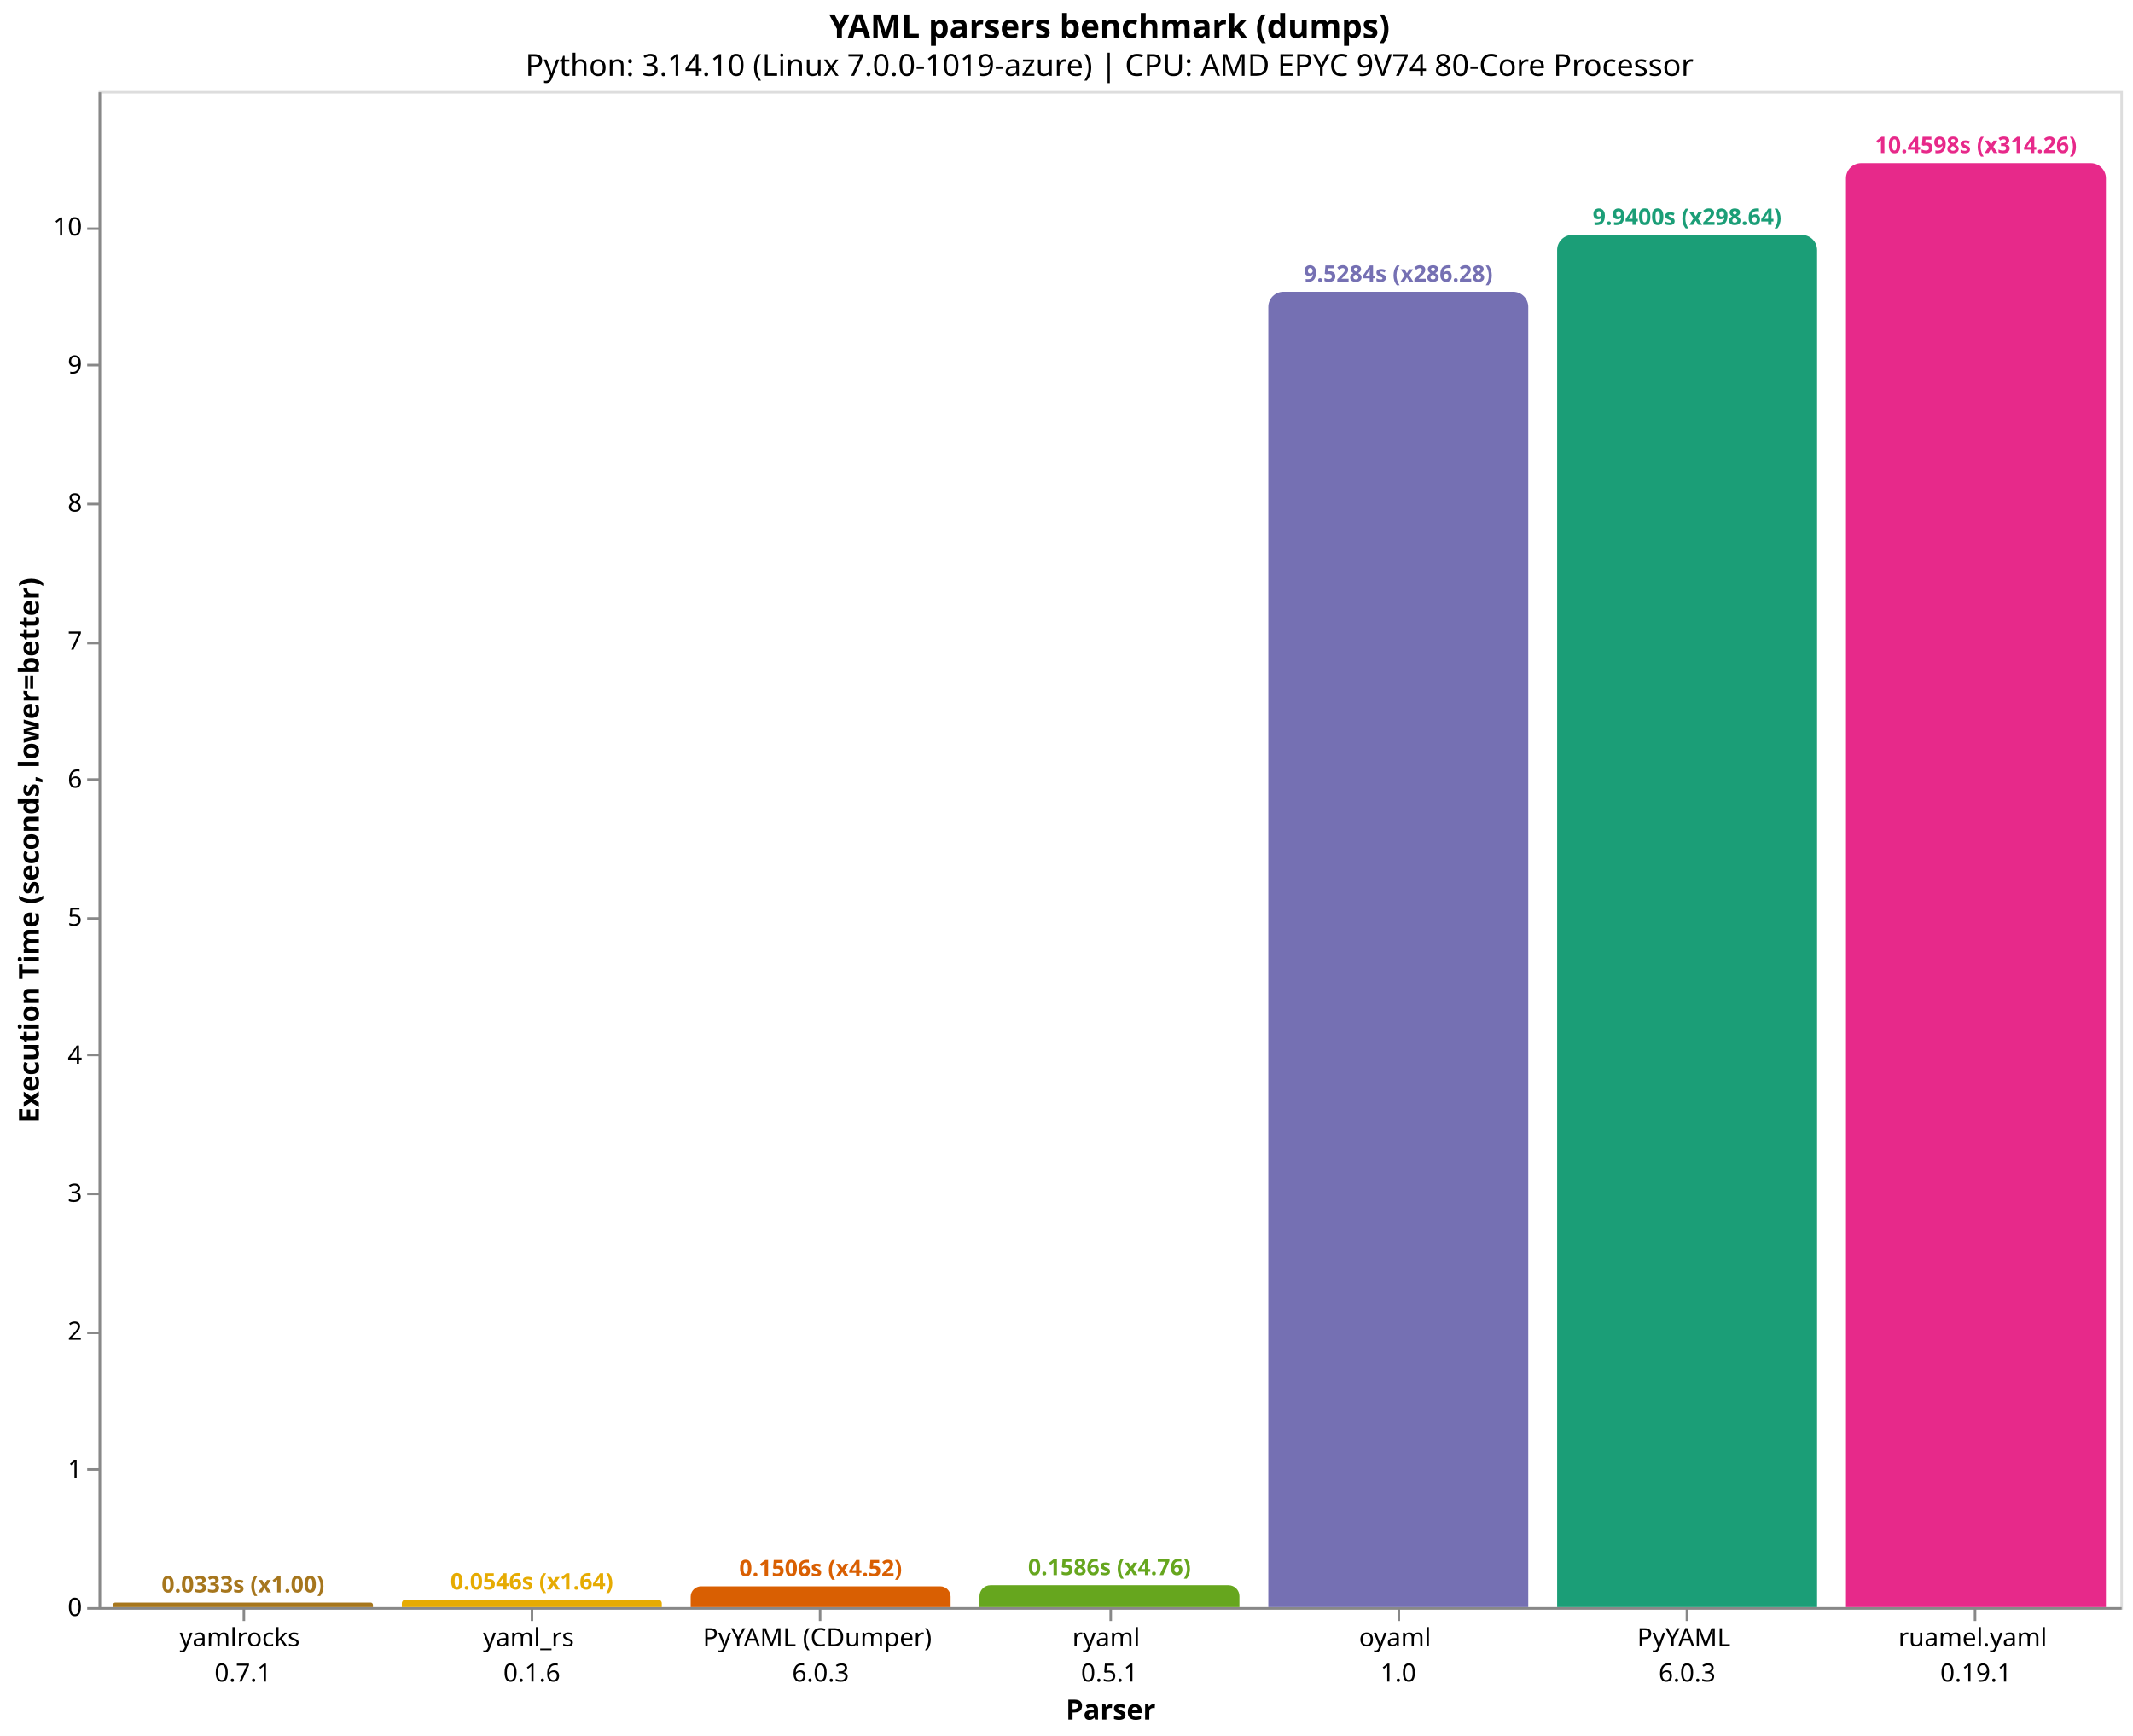
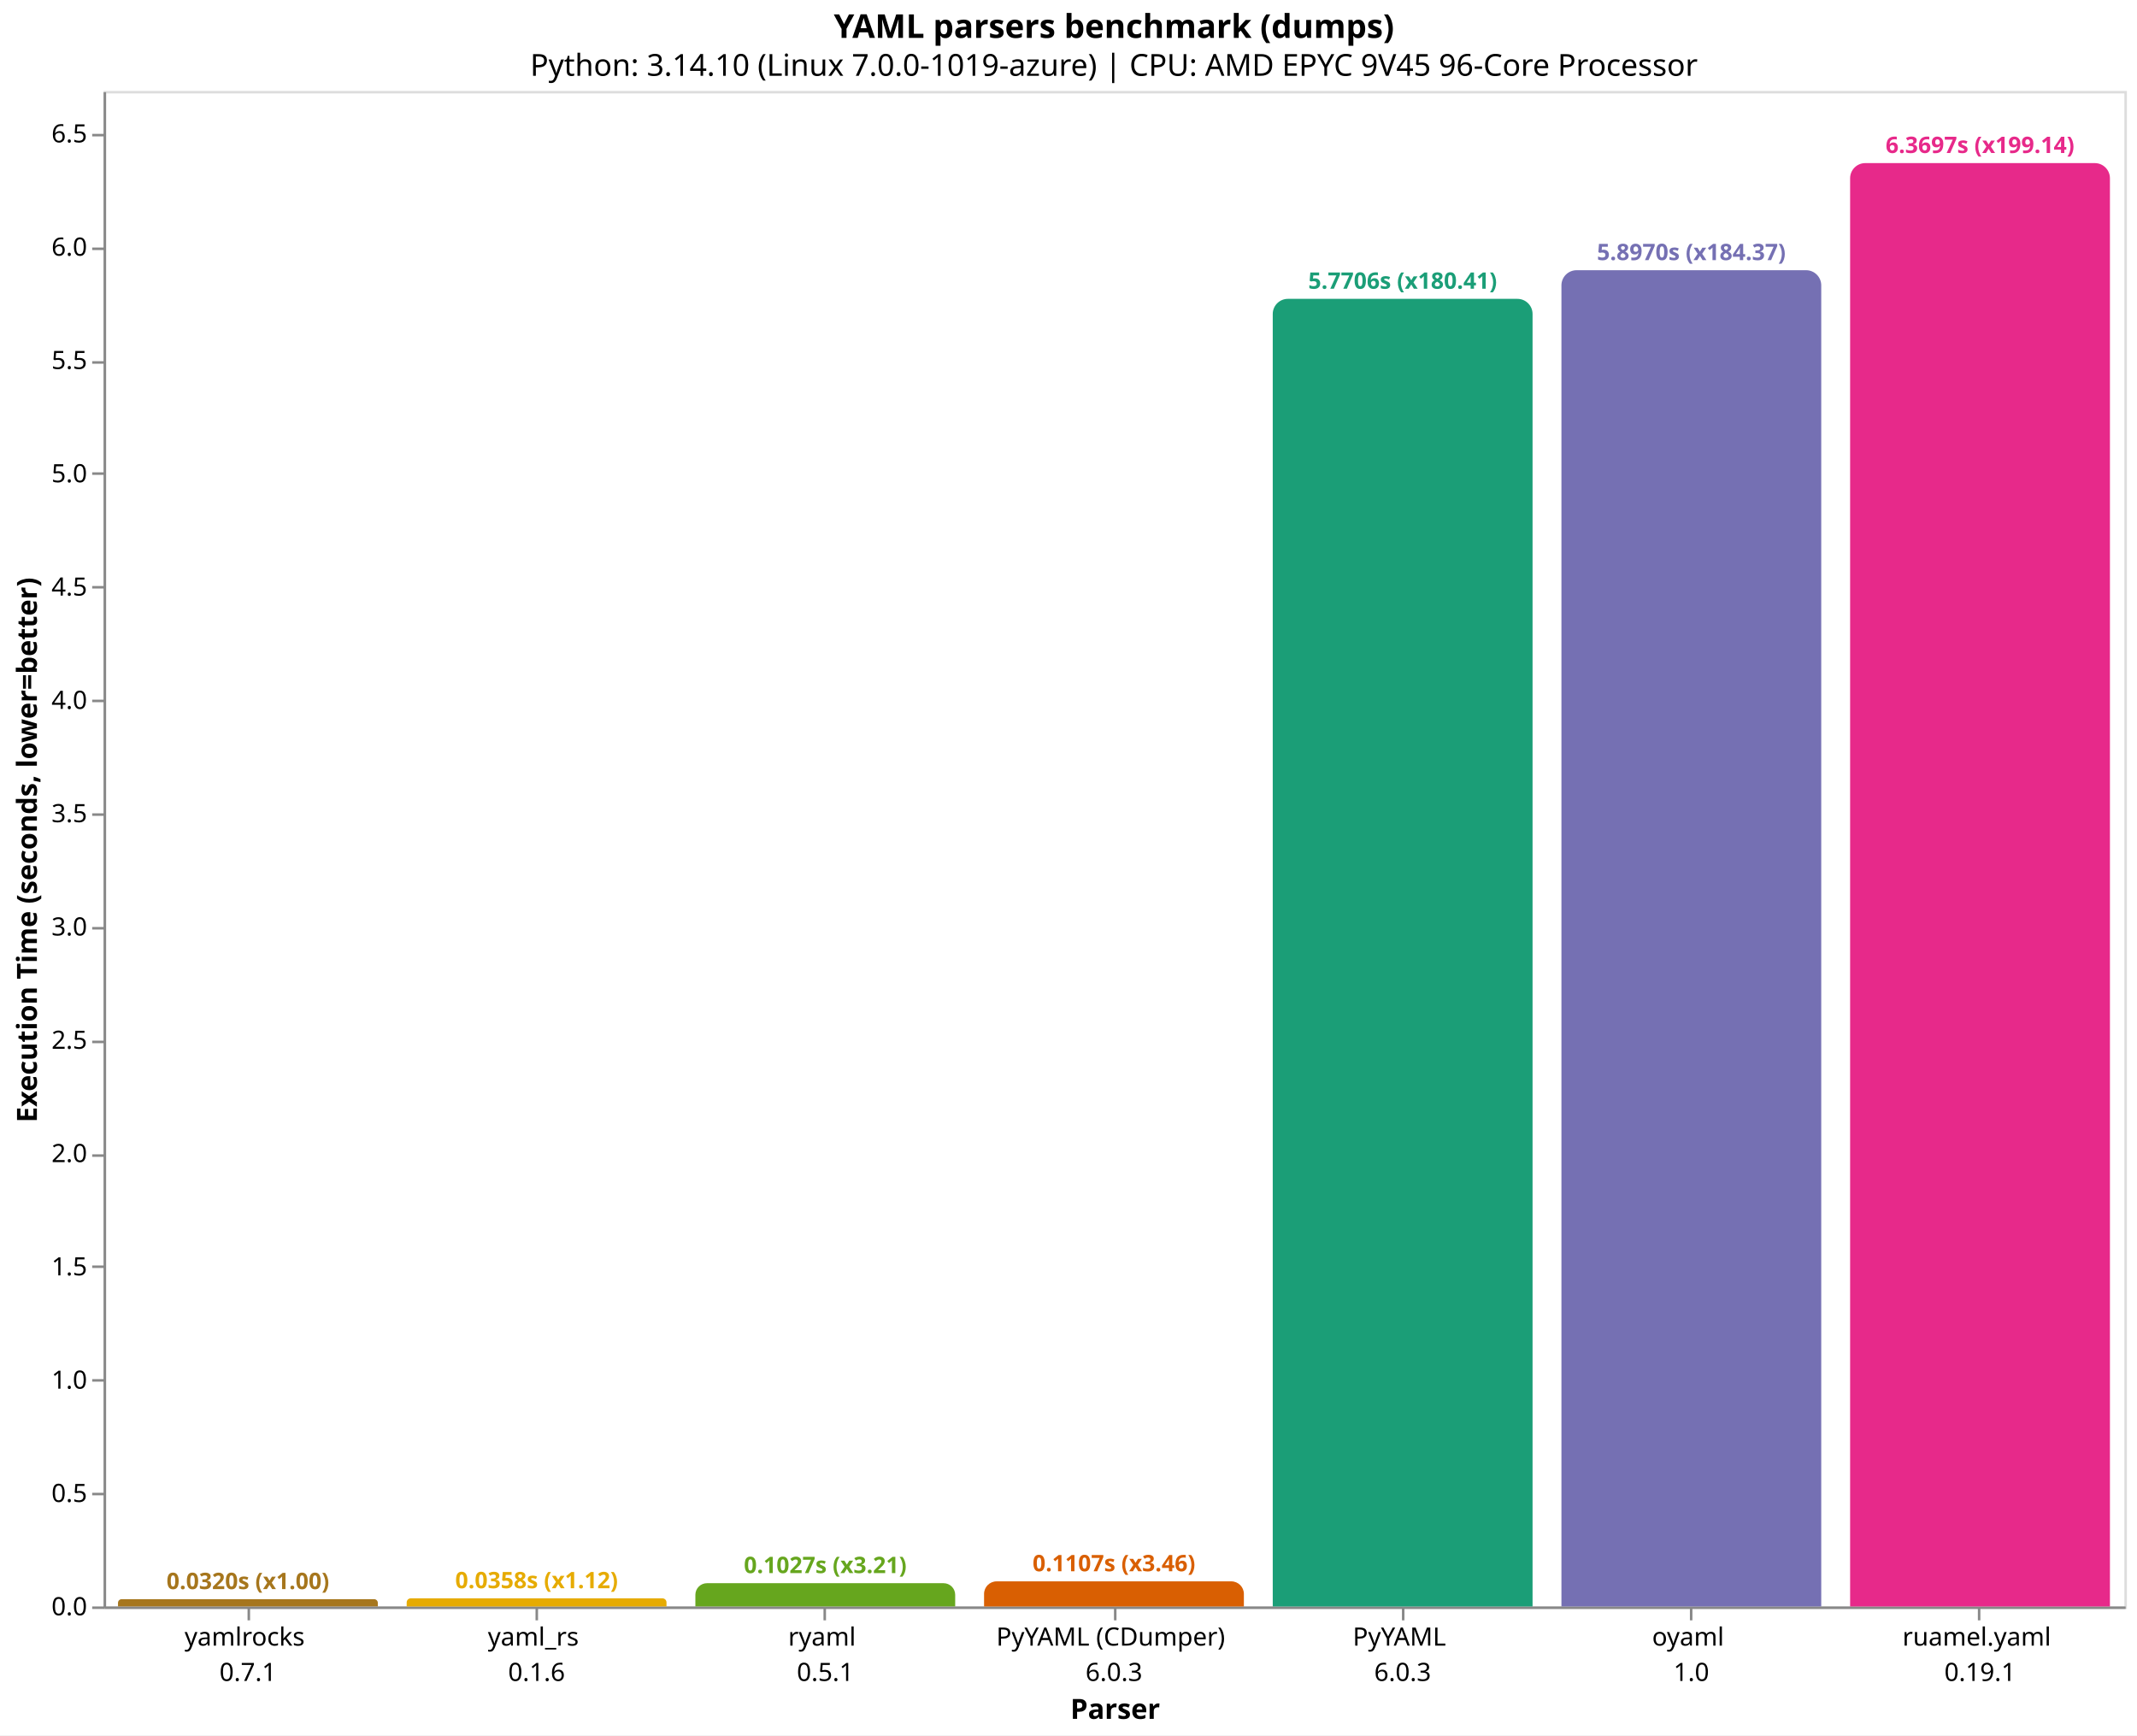
- <svg xmlns="http://www.w3.org/2000/svg" version="1.1" class="marks" width="844" height="687" viewBox="0 0 844 687">
-   <rect width="844" height="687" fill="white" />
-   <g fill="none" stroke-miterlimit="10" transform="translate(39,36)">
+ <svg xmlns="http://www.w3.org/2000/svg" version="1.1" class="marks" width="846" height="687" viewBox="0 0 846 687">
+   <rect width="846" height="687" fill="white" />
+   <g fill="none" stroke-miterlimit="10" transform="translate(41,36)">
    <g class="mark-group role-frame root" role="graphics-object" aria-roledescription="group mark container">
      <g transform="translate(0,0)">
        <path class="background" aria-hidden="true" d="M0.5,0.5h800v600h-800Z" stroke="#ddd" />
        <g>
-           <g class="mark-group role-axis" role="graphics-symbol" aria-roledescription="axis" aria-label="X-axis titled 'Parser' for a discrete scale with 7 values: yamlrocks&#10;0.7.1, yaml_rs&#10;0.1.6, PyYAML (CDumper)&#10;6.0.3, ryaml&#10;0.5.1, oyaml&#10;1.0, PyYAML&#10;6.0.3, ruamel.yaml&#10;0.19.1">
+           <g class="mark-group role-axis" role="graphics-symbol" aria-roledescription="axis" aria-label="X-axis titled 'Parser' for a discrete scale with 7 values: yamlrocks&#10;0.7.1, yaml_rs&#10;0.1.6, ryaml&#10;0.5.1, PyYAML (CDumper)&#10;6.0.3, PyYAML&#10;6.0.3, oyaml&#10;1.0, ruamel.yaml&#10;0.19.1">
            <g transform="translate(0.5,600.5)">
              <path class="background" aria-hidden="true" d="M0,0h0v0h0Z" pointer-events="none" />
              <g>
                <g class="mark-rule role-axis-tick" pointer-events="none">
                  <line transform="translate(57,0)" x2="0" y2="5" stroke="#888" stroke-width="1" opacity="1" />
                  <line transform="translate(171,0)" x2="0" y2="5" stroke="#888" stroke-width="1" opacity="1" />
                  <line transform="translate(285,0)" x2="0" y2="5" stroke="#888" stroke-width="1" opacity="1" />
                  <line transform="translate(400,0)" x2="0" y2="5" stroke="#888" stroke-width="1" opacity="1" />
                  <line transform="translate(514,0)" x2="0" y2="5" stroke="#888" stroke-width="1" opacity="1" />
                  <line transform="translate(628,0)" x2="0" y2="5" stroke="#888" stroke-width="1" opacity="1" />
                  <line transform="translate(742,0)" x2="0" y2="5" stroke="#888" stroke-width="1" opacity="1" />
                </g>
                <g class="mark-text role-axis-label" pointer-events="none">
                  <text text-anchor="middle" transform="translate(56.64286,15)" font-family="sans-serif" font-size="10px" fill="#000" opacity="1">
                    <tspan>yamlrocks</tspan>
                    <tspan x="0" dy="14">0.7.1</tspan>
                  </text>
                  <text text-anchor="middle" transform="translate(170.9286,15)" font-family="sans-serif" font-size="10px" fill="#000" opacity="1">
                    <tspan>yaml_rs</tspan>
                    <tspan x="0" dy="14">0.1.6</tspan>
                  </text>
                  <text text-anchor="middle" transform="translate(285.2143,15)" font-family="sans-serif" font-size="10px" fill="#000" opacity="1">
+                     <tspan>ryaml</tspan>
+                     <tspan x="0" dy="14">0.5.1</tspan>
+                   </text>
+                   <text text-anchor="middle" transform="translate(399.5,15)" font-family="sans-serif" font-size="10px" fill="#000" opacity="1">
                    <tspan>PyYAML (CDumper)</tspan>
                    <tspan x="0" dy="14">6.0.3</tspan>
                  </text>
-                   <text text-anchor="middle" transform="translate(399.5,15)" font-family="sans-serif" font-size="10px" fill="#000" opacity="1">
-                     <tspan>ryaml</tspan>
-                     <tspan x="0" dy="14">0.5.1</tspan>
-                   </text>
                  <text text-anchor="middle" transform="translate(513.7857,15)" font-family="sans-serif" font-size="10px" fill="#000" opacity="1">
+                     <tspan>PyYAML</tspan>
+                     <tspan x="0" dy="14">6.0.3</tspan>
+                   </text>
+                   <text text-anchor="middle" transform="translate(628.0714,15)" font-family="sans-serif" font-size="10px" fill="#000" opacity="1">
                    <tspan>oyaml</tspan>
                    <tspan x="0" dy="14">1.0</tspan>
-                   </text>
-                   <text text-anchor="middle" transform="translate(628.0714,15)" font-family="sans-serif" font-size="10px" fill="#000" opacity="1">
-                     <tspan>PyYAML</tspan>
-                     <tspan x="0" dy="14">6.0.3</tspan>
                  </text>
                  <text text-anchor="middle" transform="translate(742.3571,15)" font-family="sans-serif" font-size="10px" fill="#000" opacity="1">
                    <tspan>ruamel.yaml</tspan>
                    <tspan x="0" dy="14">0.19.1</tspan>
                  </text>
                </g>
                <g class="mark-rule role-axis-domain" pointer-events="none">
                  <line transform="translate(0,0)" x2="800" y2="0" stroke="#888" stroke-width="1" opacity="1" />
                </g>
                <g class="mark-text role-axis-title" pointer-events="none">
                  <text text-anchor="middle" transform="translate(400,44)" font-family="sans-serif" font-size="11px" font-weight="bold" fill="#000" opacity="1">Parser</text>
                </g>
              </g>
              <path class="foreground" aria-hidden="true" d="" pointer-events="none" display="none" />
            </g>
          </g>
-           <g class="mark-group role-axis" role="graphics-symbol" aria-roledescription="axis" aria-label="Y-axis titled 'Execution Time (seconds, lower=better)' for a linear scale with values from 0 to 11">
+           <g class="mark-group role-axis" role="graphics-symbol" aria-roledescription="axis" aria-label="Y-axis titled 'Execution Time (seconds, lower=better)' for a linear scale with values from 0 to 7">
            <g transform="translate(0.5,0.5)">
              <path class="background" aria-hidden="true" d="M0,0h0v0h0Z" pointer-events="none" />
              <g>
                <g class="mark-rule role-axis-tick" pointer-events="none">
                  <line transform="translate(0,600)" x2="-5" y2="0" stroke="#888" stroke-width="1" opacity="1" />
-                   <line transform="translate(0,545)" x2="-5" y2="0" stroke="#888" stroke-width="1" opacity="1" />
-                   <line transform="translate(0,491)" x2="-5" y2="0" stroke="#888" stroke-width="1" opacity="1" />
-                   <line transform="translate(0,436)" x2="-5" y2="0" stroke="#888" stroke-width="1" opacity="1" />
-                   <line transform="translate(0,381)" x2="-5" y2="0" stroke="#888" stroke-width="1" opacity="1" />
-                   <line transform="translate(0,327)" x2="-5" y2="0" stroke="#888" stroke-width="1" opacity="1" />
-                   <line transform="translate(0,272)" x2="-5" y2="0" stroke="#888" stroke-width="1" opacity="1" />
-                   <line transform="translate(0,218)" x2="-5" y2="0" stroke="#888" stroke-width="1" opacity="1" />
-                   <line transform="translate(0,163)" x2="-5" y2="0" stroke="#888" stroke-width="1" opacity="1" />
-                   <line transform="translate(0,108)" x2="-5" y2="0" stroke="#888" stroke-width="1" opacity="1" />
-                   <line transform="translate(0,54)" x2="-5" y2="0" stroke="#888" stroke-width="1" opacity="1" />
+                   <line transform="translate(0,555)" x2="-5" y2="0" stroke="#888" stroke-width="1" opacity="1" />
+                   <line transform="translate(0,510)" x2="-5" y2="0" stroke="#888" stroke-width="1" opacity="1" />
+                   <line transform="translate(0,465)" x2="-5" y2="0" stroke="#888" stroke-width="1" opacity="1" />
+                   <line transform="translate(0,421)" x2="-5" y2="0" stroke="#888" stroke-width="1" opacity="1" />
+                   <line transform="translate(0,376)" x2="-5" y2="0" stroke="#888" stroke-width="1" opacity="1" />
+                   <line transform="translate(0,331)" x2="-5" y2="0" stroke="#888" stroke-width="1" opacity="1" />
+                   <line transform="translate(0,286)" x2="-5" y2="0" stroke="#888" stroke-width="1" opacity="1" />
+                   <line transform="translate(0,241)" x2="-5" y2="0" stroke="#888" stroke-width="1" opacity="1" />
+                   <line transform="translate(0,196)" x2="-5" y2="0" stroke="#888" stroke-width="1" opacity="1" />
+                   <line transform="translate(0,151)" x2="-5" y2="0" stroke="#888" stroke-width="1" opacity="1" />
+                   <line transform="translate(0,107)" x2="-5" y2="0" stroke="#888" stroke-width="1" opacity="1" />
+                   <line transform="translate(0,62)" x2="-5" y2="0" stroke="#888" stroke-width="1" opacity="1" />
+                   <line transform="translate(0,17)" x2="-5" y2="0" stroke="#888" stroke-width="1" opacity="1" />
                </g>
                <g class="mark-text role-axis-label" pointer-events="none">
-                   <text text-anchor="end" transform="translate(-7,603)" font-family="sans-serif" font-size="10px" fill="#000" opacity="1">0</text>
-                   <text text-anchor="end" transform="translate(-7,548.3691)" font-family="sans-serif" font-size="10px" fill="#000" opacity="1">1</text>
-                   <text text-anchor="end" transform="translate(-7,493.7381)" font-family="sans-serif" font-size="10px" fill="#000" opacity="1">2</text>
-                   <text text-anchor="end" transform="translate(-7,439.1072)" font-family="sans-serif" font-size="10px" fill="#000" opacity="1">3</text>
-                   <text text-anchor="end" transform="translate(-7,384.4763)" font-family="sans-serif" font-size="10px" fill="#000" opacity="1">4</text>
-                   <text text-anchor="end" transform="translate(-7,329.8453)" font-family="sans-serif" font-size="10px" fill="#000" opacity="1">5</text>
-                   <text text-anchor="end" transform="translate(-7,275.2144)" font-family="sans-serif" font-size="10px" fill="#000" opacity="1">6</text>
-                   <text text-anchor="end" transform="translate(-7,220.5834)" font-family="sans-serif" font-size="10px" fill="#000" opacity="1">7</text>
-                   <text text-anchor="end" transform="translate(-7,165.9525)" font-family="sans-serif" font-size="10px" fill="#000" opacity="1">8</text>
-                   <text text-anchor="end" transform="translate(-7,111.3216)" font-family="sans-serif" font-size="10px" fill="#000" opacity="1">9</text>
-                   <text text-anchor="end" transform="translate(-7,56.69064)" font-family="sans-serif" font-size="10px" fill="#000" opacity="1">10</text>
+                   <text text-anchor="end" transform="translate(-7,603)" font-family="sans-serif" font-size="10px" fill="#000" opacity="1">0.0</text>
+                   <text text-anchor="end" transform="translate(-7,558.1446)" font-family="sans-serif" font-size="10px" fill="#000" opacity="1">0.5</text>
+                   <text text-anchor="end" transform="translate(-7,513.2893)" font-family="sans-serif" font-size="10px" fill="#000" opacity="1">1.0</text>
+                   <text text-anchor="end" transform="translate(-7,468.4339)" font-family="sans-serif" font-size="10px" fill="#000" opacity="1">1.5</text>
+                   <text text-anchor="end" transform="translate(-7,423.5785)" font-family="sans-serif" font-size="10px" fill="#000" opacity="1">2.0</text>
+                   <text text-anchor="end" transform="translate(-7,378.7232)" font-family="sans-serif" font-size="10px" fill="#000" opacity="1">2.5</text>
+                   <text text-anchor="end" transform="translate(-7,333.8678)" font-family="sans-serif" font-size="10px" fill="#000" opacity="1">3.0</text>
+                   <text text-anchor="end" transform="translate(-7,289.0125)" font-family="sans-serif" font-size="10px" fill="#000" opacity="1">3.5</text>
+                   <text text-anchor="end" transform="translate(-7,244.1571)" font-family="sans-serif" font-size="10px" fill="#000" opacity="1">4.0</text>
+                   <text text-anchor="end" transform="translate(-7,199.3017)" font-family="sans-serif" font-size="10px" fill="#000" opacity="1">4.5</text>
+                   <text text-anchor="end" transform="translate(-7,154.4464)" font-family="sans-serif" font-size="10px" fill="#000" opacity="1">5.0</text>
+                   <text text-anchor="end" transform="translate(-7,109.591)" font-family="sans-serif" font-size="10px" fill="#000" opacity="1">5.5</text>
+                   <text text-anchor="end" transform="translate(-7,64.73564)" font-family="sans-serif" font-size="10px" fill="#000" opacity="1">6.0</text>
+                   <text text-anchor="end" transform="translate(-7,19.88027)" font-family="sans-serif" font-size="10px" fill="#000" opacity="1">6.5</text>
                </g>
                <g class="mark-rule role-axis-domain" pointer-events="none">
                  <line transform="translate(0,600)" x2="0" y2="-600" stroke="#888" stroke-width="1" opacity="1" />
                </g>
                <g class="mark-text role-axis-title" pointer-events="none">
-                   <text text-anchor="middle" transform="translate(-22.12305,300) rotate(-90) translate(0,-2)" font-family="sans-serif" font-size="11px" font-weight="bold" fill="#000" opacity="1">Execution Time (seconds, lower=better)</text>
+                   <text text-anchor="middle" transform="translate(-24.90137,300) rotate(-90) translate(0,-2)" font-family="sans-serif" font-size="11px" font-weight="bold" fill="#000" opacity="1">Execution Time (seconds, lower=better)</text>
                </g>
              </g>
              <path class="foreground" aria-hidden="true" d="" pointer-events="none" display="none" />
            </g>
          </g>
          <g class="mark-group role-scope" role="graphics-object" aria-roledescription="group mark container">
-             <g transform="translate(5.714286,598.1817)">
-               <path class="background" aria-hidden="true" d="M0.909,0L101.948,0C102.45,0,102.857,0.407,102.857,0.909L102.857,1.818C102.857,1.818,102.857,1.818,102.857,1.818L0,1.818C0,1.818,0,1.818,0,1.818L0,0.909C0,0.407,0.407,0,0.909,0Z" />
+             <g transform="translate(5.714286,597.1306)">
+               <path class="background" aria-hidden="true" d="M1.435,0L101.422,0C102.214,0,102.857,0.643,102.857,1.435L102.857,2.869C102.857,2.869,102.857,2.869,102.857,2.869L0,2.869C0,2.869,0,2.869,0,2.869L0,1.435C0,0.643,0.643,0,1.435,0Z" />
              <g clip-path="url(#clip9)">
                <g class="mark-group role-scope" role="graphics-object" aria-roledescription="group mark container">
-                   <g transform="translate(0,-598.1817)">
-                     <path class="background" aria-hidden="true" d="M0,0h102.857v0h-102.857Z" />
-                     <g>
-                       <g class="mark-rect role-mark layer_0_marks" role="graphics-object" aria-roledescription="rect mark container">
-                         <path aria-label="Parser: yamlrocks&#10;0.7.1; Execution Time (seconds, lower=better): 0.0332836116667; parser: yamlrocks; Execution Time (s): 0.0333; Slowdown: 1.00" role="graphics-symbol" aria-roledescription="bar" d="M0,598.182h102.857v1.818h-102.857Z" fill="#a6761d" />
-                       </g>
-                     </g>
-                     <path class="foreground" aria-hidden="true" d="" display="none" />
-                   </g>
-                 </g>
-               </g>
-               <path class="foreground" aria-hidden="true" d="" display="none" />
-             </g>
-             <g transform="translate(120,597.0188)">
-               <path class="background" aria-hidden="true" d="M1.491,0L101.367,0C102.189,0,102.857,0.668,102.857,1.491L102.857,2.981C102.857,2.981,102.857,2.981,102.857,2.981L0,2.981C0,2.981,0,2.981,0,2.981L0,1.491C0,0.668,0.668,0,1.491,0Z" />
+                   <g transform="translate(0,-597.1306)">
+                     <path class="background" aria-hidden="true" d="M0,0h102.857v0h-102.857Z" />
+                     <g>
+                       <g class="mark-rect role-mark layer_0_marks" role="graphics-object" aria-roledescription="rect mark container">
+                         <path aria-label="Parser: yamlrocks&#10;0.7.1; Execution Time (seconds, lower=better): 0.03198532; parser: yamlrocks; Execution Time (s): 0.0320; Slowdown: 1.00" role="graphics-symbol" aria-roledescription="bar" d="M0,597.131h102.857v2.869h-102.857Z" fill="#a6761d" />
+                       </g>
+                     </g>
+                     <path class="foreground" aria-hidden="true" d="" display="none" />
+                   </g>
+                 </g>
+               </g>
+               <path class="foreground" aria-hidden="true" d="" display="none" />
+             </g>
+             <g transform="translate(120,596.7887)">
+               <path class="background" aria-hidden="true" d="M1.606,0L101.251,0C102.138,0,102.857,0.719,102.857,1.606L102.857,3.211C102.857,3.211,102.857,3.211,102.857,3.211L0,3.211C0,3.211,0,3.211,0,3.211L0,1.606C0,0.719,0.719,0,1.606,0Z" />
              <g clip-path="url(#clip10)">
                <g class="mark-group role-scope" role="graphics-object" aria-roledescription="group mark container">
-                   <g transform="translate(0,-597.0188)">
-                     <path class="background" aria-hidden="true" d="M0,0h102.857v0h-102.857Z" />
-                     <g>
-                       <g class="mark-rect role-mark layer_0_marks" role="graphics-object" aria-roledescription="rect mark container">
-                         <path aria-label="Parser: yaml_rs&#10;0.1.6; Execution Time (seconds, lower=better): 0.0545693286667; parser: yaml_rs; Execution Time (s): 0.0546; Slowdown: 1.64" role="graphics-symbol" aria-roledescription="bar" d="M0,597.019h102.857v2.981h-102.857Z" fill="#e6ab02" />
-                       </g>
-                     </g>
-                     <path class="foreground" aria-hidden="true" d="" display="none" />
-                   </g>
-                 </g>
-               </g>
-               <path class="foreground" aria-hidden="true" d="" display="none" />
-             </g>
-             <g transform="translate(234.2857,591.7731)">
-               <path class="background" aria-hidden="true" d="M4.113,0L98.744,0C101.014,0,102.857,1.843,102.857,4.113L102.857,8.227C102.857,8.227,102.857,8.227,102.857,8.227L0,8.227C0,8.227,0,8.227,0,8.227L0,4.113C0,1.843,1.843,0,4.113,0Z" />
+                   <g transform="translate(0,-596.7887)">
+                     <path class="background" aria-hidden="true" d="M0,0h102.857v0h-102.857Z" />
+                     <g>
+                       <g class="mark-rect role-mark layer_0_marks" role="graphics-object" aria-roledescription="rect mark container">
+                         <path aria-label="Parser: yaml_rs&#10;0.1.6; Execution Time (seconds, lower=better): 0.035796389; parser: yaml_rs; Execution Time (s): 0.0358; Slowdown: 1.12" role="graphics-symbol" aria-roledescription="bar" d="M0,596.789h102.857v3.211h-102.857Z" fill="#e6ab02" />
+                       </g>
+                     </g>
+                     <path class="foreground" aria-hidden="true" d="" display="none" />
+                   </g>
+                 </g>
+               </g>
+               <path class="foreground" aria-hidden="true" d="" display="none" />
+             </g>
+             <g transform="translate(234.2857,590.7906)">
+               <path class="background" aria-hidden="true" d="M4.605,0L98.252,0C100.794,0,102.857,2.063,102.857,4.605L102.857,9.209C102.857,9.209,102.857,9.209,102.857,9.209L0,9.209C0,9.209,0,9.209,0,9.209L0,4.605C0,2.063,2.063,0,4.605,0Z" />
              <g clip-path="url(#clip11)">
                <g class="mark-group role-scope" role="graphics-object" aria-roledescription="group mark container">
-                   <g transform="translate(0,-591.7731)">
-                     <path class="background" aria-hidden="true" d="M0,0h102.857v0h-102.857Z" />
-                     <g>
-                       <g class="mark-rect role-mark layer_0_marks" role="graphics-object" aria-roledescription="rect mark container">
-                         <path aria-label="Parser: PyYAML (CDumper)&#10;6.0.3; Execution Time (seconds, lower=better): 0.150589702667; parser: PyYAML (CDumper); Execution Time (s): 0.1506; Slowdown: 4.52" role="graphics-symbol" aria-roledescription="bar" d="M0,591.773h102.857v8.227h-102.857Z" fill="#d95f02" />
-                       </g>
-                     </g>
-                     <path class="foreground" aria-hidden="true" d="" display="none" />
-                   </g>
-                 </g>
-               </g>
-               <path class="foreground" aria-hidden="true" d="" display="none" />
-             </g>
-             <g transform="translate(348.5714,591.3379)">
-               <path class="background" aria-hidden="true" d="M4.331,0L98.526,0C100.916,0,102.857,1.941,102.857,4.331L102.857,8.662C102.857,8.662,102.857,8.662,102.857,8.662L0,8.662C0,8.662,0,8.662,0,8.662L0,4.331C0,1.941,1.941,0,4.331,0Z" />
+                   <g transform="translate(0,-590.7906)">
+                     <path class="background" aria-hidden="true" d="M0,0h102.857v0h-102.857Z" />
+                     <g>
+                       <g class="mark-rect role-mark layer_0_marks" role="graphics-object" aria-roledescription="rect mark container">
+                         <path aria-label="Parser: ryaml&#10;0.5.1; Execution Time (seconds, lower=better): 0.10265701; parser: ryaml; Execution Time (s): 0.1027; Slowdown: 3.21" role="graphics-symbol" aria-roledescription="bar" d="M0,590.791h102.857v9.209h-102.857Z" fill="#66a61e" />
+                       </g>
+                     </g>
+                     <path class="foreground" aria-hidden="true" d="" display="none" />
+                   </g>
+                 </g>
+               </g>
+               <path class="foreground" aria-hidden="true" d="" display="none" />
+             </g>
+             <g transform="translate(348.5714,590.068)">
+               <path class="background" aria-hidden="true" d="M4.966,0L97.891,0C100.632,0,102.857,2.225,102.857,4.966L102.857,9.932C102.857,9.932,102.857,9.932,102.857,9.932L0,9.932C0,9.932,0,9.932,0,9.932L0,4.966C0,2.225,2.225,0,4.966,0Z" />
              <g clip-path="url(#clip12)">
                <g class="mark-group role-scope" role="graphics-object" aria-roledescription="group mark container">
-                   <g transform="translate(0,-591.3379)">
-                     <path class="background" aria-hidden="true" d="M0,0h102.857v0h-102.857Z" />
-                     <g>
-                       <g class="mark-rect role-mark layer_0_marks" role="graphics-object" aria-roledescription="rect mark container">
-                         <path aria-label="Parser: ryaml&#10;0.5.1; Execution Time (seconds, lower=better): 0.158557156667; parser: ryaml; Execution Time (s): 0.1586; Slowdown: 4.76" role="graphics-symbol" aria-roledescription="bar" d="M0,591.338h102.857v8.662h-102.857Z" fill="#66a61e" />
-                       </g>
-                     </g>
-                     <path class="foreground" aria-hidden="true" d="" display="none" />
-                   </g>
-                 </g>
-               </g>
-               <path class="foreground" aria-hidden="true" d="" display="none" />
-             </g>
-             <g transform="translate(462.8571,79.45301)">
-               <path class="background" aria-hidden="true" d="M6,0L96.857,0C100.169,0,102.857,2.689,102.857,6L102.857,520.547C102.857,520.547,102.857,520.547,102.857,520.547L0,520.547C0,520.547,0,520.547,0,520.547L0,6C0,2.689,2.689,0,6,0Z" />
+                   <g transform="translate(0,-590.068)">
+                     <path class="background" aria-hidden="true" d="M0,0h102.857v0h-102.857Z" />
+                     <g>
+                       <g class="mark-rect role-mark layer_0_marks" role="graphics-object" aria-roledescription="rect mark container">
+                         <path aria-label="Parser: PyYAML (CDumper)&#10;6.0.3; Execution Time (seconds, lower=better): 0.110711133333; parser: PyYAML (CDumper); Execution Time (s): 0.1107; Slowdown: 3.46" role="graphics-symbol" aria-roledescription="bar" d="M0,590.068h102.857v9.932h-102.857Z" fill="#d95f02" />
+                       </g>
+                     </g>
+                     <path class="foreground" aria-hidden="true" d="" display="none" />
+                   </g>
+                 </g>
+               </g>
+               <path class="foreground" aria-hidden="true" d="" display="none" />
+             </g>
+             <g transform="translate(462.8571,82.31512)">
+               <path class="background" aria-hidden="true" d="M6,0L96.857,0C100.169,0,102.857,2.689,102.857,6L102.857,517.685C102.857,517.685,102.857,517.685,102.857,517.685L0,517.685C0,517.685,0,517.685,0,517.685L0,6C0,2.689,2.689,0,6,0Z" />
              <g clip-path="url(#clip13)">
                <g class="mark-group role-scope" role="graphics-object" aria-roledescription="group mark container">
-                   <g transform="translate(0,-79.45301)">
-                     <path class="background" aria-hidden="true" d="M0,0h102.857v0h-102.857Z" />
-                     <g>
-                       <g class="mark-rect role-mark layer_0_marks" role="graphics-object" aria-roledescription="rect mark container">
-                         <path aria-label="Parser: oyaml&#10;1.0; Execution Time (seconds, lower=better): 9.52842899733; parser: oyaml; Execution Time (s): 9.5284; Slowdown: 286.28" role="graphics-symbol" aria-roledescription="bar" d="M0,79.453h102.857v520.547h-102.857Z" fill="#7570b3" />
-                       </g>
-                     </g>
-                     <path class="foreground" aria-hidden="true" d="" display="none" />
-                   </g>
-                 </g>
-               </g>
-               <path class="foreground" aria-hidden="true" d="" display="none" />
-             </g>
-             <g transform="translate(577.1429,56.96996)">
-               <path class="background" aria-hidden="true" d="M6,0L96.857,0C100.169,0,102.857,2.689,102.857,6L102.857,543.03C102.857,543.03,102.857,543.03,102.857,543.03L0,543.03C0,543.03,0,543.03,0,543.03L0,6C0,2.689,2.689,0,6,0Z" />
+                   <g transform="translate(0,-82.31512)">
+                     <path class="background" aria-hidden="true" d="M0,0h102.857v0h-102.857Z" />
+                     <g>
+                       <g class="mark-rect role-mark layer_0_marks" role="graphics-object" aria-roledescription="rect mark container">
+                         <path aria-label="Parser: PyYAML&#10;6.0.3; Execution Time (seconds, lower=better): 5.77060178133; parser: PyYAML; Execution Time (s): 5.7706; Slowdown: 180.41" role="graphics-symbol" aria-roledescription="bar" d="M0,82.315h102.857v517.685h-102.857Z" fill="#1b9e77" />
+                       </g>
+                     </g>
+                     <path class="foreground" aria-hidden="true" d="" display="none" />
+                   </g>
+                 </g>
+               </g>
+               <path class="foreground" aria-hidden="true" d="" display="none" />
+             </g>
+             <g transform="translate(577.1429,70.97709)">
+               <path class="background" aria-hidden="true" d="M6,0L96.857,0C100.169,0,102.857,2.689,102.857,6L102.857,529.023C102.857,529.023,102.857,529.023,102.857,529.023L0,529.023C0,529.023,0,529.023,0,529.023L0,6C0,2.689,2.689,0,6,0Z" />
              <g clip-path="url(#clip14)">
                <g class="mark-group role-scope" role="graphics-object" aria-roledescription="group mark container">
-                   <g transform="translate(0,-56.96996)">
-                     <path class="background" aria-hidden="true" d="M0,0h102.857v0h-102.857Z" />
-                     <g>
-                       <g class="mark-rect role-mark layer_0_marks" role="graphics-object" aria-roledescription="rect mark container">
-                         <path aria-label="Parser: PyYAML&#10;6.0.3; Execution Time (seconds, lower=better): 9.939973306; parser: PyYAML; Execution Time (s): 9.9400; Slowdown: 298.64" role="graphics-symbol" aria-roledescription="bar" d="M0,56.97h102.857v543.03h-102.857Z" fill="#1b9e77" />
+                   <g transform="translate(0,-70.97709)">
+                     <path class="background" aria-hidden="true" d="M0,0h102.857v0h-102.857Z" />
+                     <g>
+                       <g class="mark-rect role-mark layer_0_marks" role="graphics-object" aria-roledescription="rect mark container">
+                         <path aria-label="Parser: oyaml&#10;1.0; Execution Time (seconds, lower=better): 5.89698605033; parser: oyaml; Execution Time (s): 5.8970; Slowdown: 184.37" role="graphics-symbol" aria-roledescription="bar" d="M0,70.977h102.857v529.023h-102.857Z" fill="#7570b3" />
                      </g>
                    </g>
                    <path class="foreground" aria-hidden="true" d="" display="none" />
                  </g>
                </g>
              </g>
              <path class="foreground" aria-hidden="true" d="" display="none" />
            </g>
            <g transform="translate(691.4286,28.57143)">
              <path class="background" aria-hidden="true" d="M6,0L96.857,0C100.169,0,102.857,2.689,102.857,6L102.857,571.429C102.857,571.429,102.857,571.429,102.857,571.429L0,571.429C0,571.429,0,571.429,0,571.429L0,6C0,2.689,2.689,0,6,0Z" />
              <g clip-path="url(#clip15)">
                <g class="mark-group role-scope" role="graphics-object" aria-roledescription="group mark container">
                  <g transform="translate(0,-28.57143)">
                    <path class="background" aria-hidden="true" d="M0,0h102.857v0h-102.857Z" />
                    <g>
                      <g class="mark-rect role-mark layer_0_marks" role="graphics-object" aria-roledescription="rect mark container">
-                         <path aria-label="Parser: ruamel.yaml&#10;0.19.1; Execution Time (seconds, lower=better): 10.4597983353; parser: ruamel.yaml; Execution Time (s): 10.4598; Slowdown: 314.26" role="graphics-symbol" aria-roledescription="bar" d="M0,28.571h102.857v571.429h-102.857Z" fill="#e7298a" />
+                         <path aria-label="Parser: ruamel.yaml&#10;0.19.1; Execution Time (seconds, lower=better): 6.36967940167; parser: ruamel.yaml; Execution Time (s): 6.3697; Slowdown: 199.14" role="graphics-symbol" aria-roledescription="bar" d="M0,28.571h102.857v571.429h-102.857Z" fill="#e7298a" />
                      </g>
                    </g>
                    <path class="foreground" aria-hidden="true" d="" display="none" />
                  </g>
                </g>
              </g>
              <path class="foreground" aria-hidden="true" d="" display="none" />
            </g>
          </g>
          <g class="mark-text role-mark layer_1_marks" role="graphics-object" aria-roledescription="text mark container">
-             <text aria-label="Parser: yamlrocks&#10;0.7.1; Execution Time (seconds, lower=better): 0.0332836116667; parser: yamlrocks; label: 0.0333s (x1.00); Execution Time (s): 0.0333; Slowdown: 1.00" role="graphics-symbol" aria-roledescription="text mark" text-anchor="middle" transform="translate(57.14286,594.1817)" font-family="sans-serif" font-size="9px" font-weight="bold" fill="#a6761d">0.0333s (x1.00)</text>
-             <text aria-label="Parser: yaml_rs&#10;0.1.6; Execution Time (seconds, lower=better): 0.0545693286667; parser: yaml_rs; label: 0.0546s (x1.64); Execution Time (s): 0.0546; Slowdown: 1.64" role="graphics-symbol" aria-roledescription="text mark" text-anchor="middle" transform="translate(171.4286,593.0188)" font-family="sans-serif" font-size="9px" font-weight="bold" fill="#e6ab02">0.0546s (x1.64)</text>
-             <text aria-label="Parser: PyYAML (CDumper)&#10;6.0.3; Execution Time (seconds, lower=better): 0.150589702667; parser: PyYAML (CDumper); label: 0.1506s (x4.52); Execution Time (s): 0.1506; Slowdown: 4.52" role="graphics-symbol" aria-roledescription="text mark" text-anchor="middle" transform="translate(285.7143,587.7731)" font-family="sans-serif" font-size="9px" font-weight="bold" fill="#d95f02">0.1506s (x4.52)</text>
-             <text aria-label="Parser: ryaml&#10;0.5.1; Execution Time (seconds, lower=better): 0.158557156667; parser: ryaml; label: 0.1586s (x4.76); Execution Time (s): 0.1586; Slowdown: 4.76" role="graphics-symbol" aria-roledescription="text mark" text-anchor="middle" transform="translate(400,587.3379)" font-family="sans-serif" font-size="9px" font-weight="bold" fill="#66a61e">0.1586s (x4.76)</text>
-             <text aria-label="Parser: oyaml&#10;1.0; Execution Time (seconds, lower=better): 9.52842899733; parser: oyaml; label: 9.5284s (x286.28); Execution Time (s): 9.5284; Slowdown: 286.28" role="graphics-symbol" aria-roledescription="text mark" text-anchor="middle" transform="translate(514.2857,75.45301)" font-family="sans-serif" font-size="9px" font-weight="bold" fill="#7570b3">9.5284s (x286.28)</text>
-             <text aria-label="Parser: PyYAML&#10;6.0.3; Execution Time (seconds, lower=better): 9.939973306; parser: PyYAML; label: 9.9400s (x298.64); Execution Time (s): 9.9400; Slowdown: 298.64" role="graphics-symbol" aria-roledescription="text mark" text-anchor="middle" transform="translate(628.5714,52.96996)" font-family="sans-serif" font-size="9px" font-weight="bold" fill="#1b9e77">9.9400s (x298.64)</text>
-             <text aria-label="Parser: ruamel.yaml&#10;0.19.1; Execution Time (seconds, lower=better): 10.4597983353; parser: ruamel.yaml; label: 10.4598s (x314.26); Execution Time (s): 10.4598; Slowdown: 314.26" role="graphics-symbol" aria-roledescription="text mark" text-anchor="middle" transform="translate(742.8571,24.57143)" font-family="sans-serif" font-size="9px" font-weight="bold" fill="#e7298a">10.4598s (x314.26)</text>
+             <text aria-label="Parser: yamlrocks&#10;0.7.1; Execution Time (seconds, lower=better): 0.03198532; parser: yamlrocks; label: 0.0320s (x1.00); Execution Time (s): 0.0320; Slowdown: 1.00" role="graphics-symbol" aria-roledescription="text mark" text-anchor="middle" transform="translate(57.14286,593.1306)" font-family="sans-serif" font-size="9px" font-weight="bold" fill="#a6761d">0.0320s (x1.00)</text>
+             <text aria-label="Parser: yaml_rs&#10;0.1.6; Execution Time (seconds, lower=better): 0.035796389; parser: yaml_rs; label: 0.0358s (x1.12); Execution Time (s): 0.0358; Slowdown: 1.12" role="graphics-symbol" aria-roledescription="text mark" text-anchor="middle" transform="translate(171.4286,592.7887)" font-family="sans-serif" font-size="9px" font-weight="bold" fill="#e6ab02">0.0358s (x1.12)</text>
+             <text aria-label="Parser: ryaml&#10;0.5.1; Execution Time (seconds, lower=better): 0.10265701; parser: ryaml; label: 0.1027s (x3.21); Execution Time (s): 0.1027; Slowdown: 3.21" role="graphics-symbol" aria-roledescription="text mark" text-anchor="middle" transform="translate(285.7143,586.7906)" font-family="sans-serif" font-size="9px" font-weight="bold" fill="#66a61e">0.1027s (x3.21)</text>
+             <text aria-label="Parser: PyYAML (CDumper)&#10;6.0.3; Execution Time (seconds, lower=better): 0.110711133333; parser: PyYAML (CDumper); label: 0.1107s (x3.46); Execution Time (s): 0.1107; Slowdown: 3.46" role="graphics-symbol" aria-roledescription="text mark" text-anchor="middle" transform="translate(400,586.068)" font-family="sans-serif" font-size="9px" font-weight="bold" fill="#d95f02">0.1107s (x3.46)</text>
+             <text aria-label="Parser: PyYAML&#10;6.0.3; Execution Time (seconds, lower=better): 5.77060178133; parser: PyYAML; label: 5.7706s (x180.41); Execution Time (s): 5.7706; Slowdown: 180.41" role="graphics-symbol" aria-roledescription="text mark" text-anchor="middle" transform="translate(514.2857,78.31512)" font-family="sans-serif" font-size="9px" font-weight="bold" fill="#1b9e77">5.7706s (x180.41)</text>
+             <text aria-label="Parser: oyaml&#10;1.0; Execution Time (seconds, lower=better): 5.89698605033; parser: oyaml; label: 5.8970s (x184.37); Execution Time (s): 5.8970; Slowdown: 184.37" role="graphics-symbol" aria-roledescription="text mark" text-anchor="middle" transform="translate(628.5714,66.97709)" font-family="sans-serif" font-size="9px" font-weight="bold" fill="#7570b3">5.8970s (x184.37)</text>
+             <text aria-label="Parser: ruamel.yaml&#10;0.19.1; Execution Time (seconds, lower=better): 6.36967940167; parser: ruamel.yaml; label: 6.3697s (x199.14); Execution Time (s): 6.3697; Slowdown: 199.14" role="graphics-symbol" aria-roledescription="text mark" text-anchor="middle" transform="translate(742.8571,24.57143)" font-family="sans-serif" font-size="9px" font-weight="bold" fill="#e7298a">6.3697s (x199.14)</text>
          </g>
          <g class="mark-group role-title">
            <g transform="translate(400,-31)">
              <path class="background" aria-hidden="true" d="M0,0h0v0h0Z" pointer-events="none" />
              <g>
                <g class="mark-text role-title-text" role="graphics-symbol" aria-roledescription="title" aria-label="Title text 'YAML parsers benchmark (dumps)'" pointer-events="none">
                  <text text-anchor="middle" transform="translate(0,10)" font-family="sans-serif" font-size="13px" font-weight="bold" fill="#000" opacity="1">YAML parsers benchmark (dumps)</text>
                </g>
-                 <g class="mark-text role-title-subtitle" role="graphics-symbol" aria-roledescription="subtitle" aria-label="Subtitle text 'Python: 3.14.10 (Linux 7.0.0-1019-azure) | CPU: AMD EPYC 9V74 80-Core Processor'" pointer-events="none">
-                   <text text-anchor="middle" transform="translate(0,25)" font-family="sans-serif" font-size="12px" fill="#000" opacity="1">Python: 3.14.10 (Linux 7.0.0-1019-azure) | CPU: AMD EPYC 9V74 80-Core Processor</text>
+                 <g class="mark-text role-title-subtitle" role="graphics-symbol" aria-roledescription="subtitle" aria-label="Subtitle text 'Python: 3.14.10 (Linux 7.0.0-1019-azure) | CPU: AMD EPYC 9V45 96-Core Processor'" pointer-events="none">
+                   <text text-anchor="middle" transform="translate(0,25)" font-family="sans-serif" font-size="12px" fill="#000" opacity="1">Python: 3.14.10 (Linux 7.0.0-1019-azure) | CPU: AMD EPYC 9V45 96-Core Processor</text>
                </g>
              </g>
              <path class="foreground" aria-hidden="true" d="" pointer-events="none" display="none" />
            </g>
          </g>
        </g>
        <path class="foreground" aria-hidden="true" d="" display="none" />
      </g>
    </g>
  </g>
  <defs>
    <clipPath id="clip9">
-       <path d="M0.909,0L101.948,0C102.45,0,102.857,0.407,102.857,0.909L102.857,1.818C102.857,1.818,102.857,1.818,102.857,1.818L0,1.818C0,1.818,0,1.818,0,1.818L0,0.909C0,0.407,0.407,0,0.909,0Z" />
+       <path d="M1.435,0L101.422,0C102.214,0,102.857,0.643,102.857,1.435L102.857,2.869C102.857,2.869,102.857,2.869,102.857,2.869L0,2.869C0,2.869,0,2.869,0,2.869L0,1.435C0,0.643,0.643,0,1.435,0Z" />
    </clipPath>
    <clipPath id="clip10">
-       <path d="M1.491,0L101.367,0C102.189,0,102.857,0.668,102.857,1.491L102.857,2.981C102.857,2.981,102.857,2.981,102.857,2.981L0,2.981C0,2.981,0,2.981,0,2.981L0,1.491C0,0.668,0.668,0,1.491,0Z" />
+       <path d="M1.606,0L101.251,0C102.138,0,102.857,0.719,102.857,1.606L102.857,3.211C102.857,3.211,102.857,3.211,102.857,3.211L0,3.211C0,3.211,0,3.211,0,3.211L0,1.606C0,0.719,0.719,0,1.606,0Z" />
    </clipPath>
    <clipPath id="clip11">
-       <path d="M4.113,0L98.744,0C101.014,0,102.857,1.843,102.857,4.113L102.857,8.227C102.857,8.227,102.857,8.227,102.857,8.227L0,8.227C0,8.227,0,8.227,0,8.227L0,4.113C0,1.843,1.843,0,4.113,0Z" />
+       <path d="M4.605,0L98.252,0C100.794,0,102.857,2.063,102.857,4.605L102.857,9.209C102.857,9.209,102.857,9.209,102.857,9.209L0,9.209C0,9.209,0,9.209,0,9.209L0,4.605C0,2.063,2.063,0,4.605,0Z" />
    </clipPath>
    <clipPath id="clip12">
-       <path d="M4.331,0L98.526,0C100.916,0,102.857,1.941,102.857,4.331L102.857,8.662C102.857,8.662,102.857,8.662,102.857,8.662L0,8.662C0,8.662,0,8.662,0,8.662L0,4.331C0,1.941,1.941,0,4.331,0Z" />
+       <path d="M4.966,0L97.891,0C100.632,0,102.857,2.225,102.857,4.966L102.857,9.932C102.857,9.932,102.857,9.932,102.857,9.932L0,9.932C0,9.932,0,9.932,0,9.932L0,4.966C0,2.225,2.225,0,4.966,0Z" />
    </clipPath>
    <clipPath id="clip13">
-       <path d="M6,0L96.857,0C100.169,0,102.857,2.689,102.857,6L102.857,520.547C102.857,520.547,102.857,520.547,102.857,520.547L0,520.547C0,520.547,0,520.547,0,520.547L0,6C0,2.689,2.689,0,6,0Z" />
+       <path d="M6,0L96.857,0C100.169,0,102.857,2.689,102.857,6L102.857,517.685C102.857,517.685,102.857,517.685,102.857,517.685L0,517.685C0,517.685,0,517.685,0,517.685L0,6C0,2.689,2.689,0,6,0Z" />
    </clipPath>
    <clipPath id="clip14">
-       <path d="M6,0L96.857,0C100.169,0,102.857,2.689,102.857,6L102.857,543.03C102.857,543.03,102.857,543.03,102.857,543.03L0,543.03C0,543.03,0,543.03,0,543.03L0,6C0,2.689,2.689,0,6,0Z" />
+       <path d="M6,0L96.857,0C100.169,0,102.857,2.689,102.857,6L102.857,529.023C102.857,529.023,102.857,529.023,102.857,529.023L0,529.023C0,529.023,0,529.023,0,529.023L0,6C0,2.689,2.689,0,6,0Z" />
    </clipPath>
    <clipPath id="clip15">
      <path d="M6,0L96.857,0C100.169,0,102.857,2.689,102.857,6L102.857,571.429C102.857,571.429,102.857,571.429,102.857,571.429L0,571.429C0,571.429,0,571.429,0,571.429L0,6C0,2.689,2.689,0,6,0Z" />
    </clipPath>
  </defs>
</svg>
